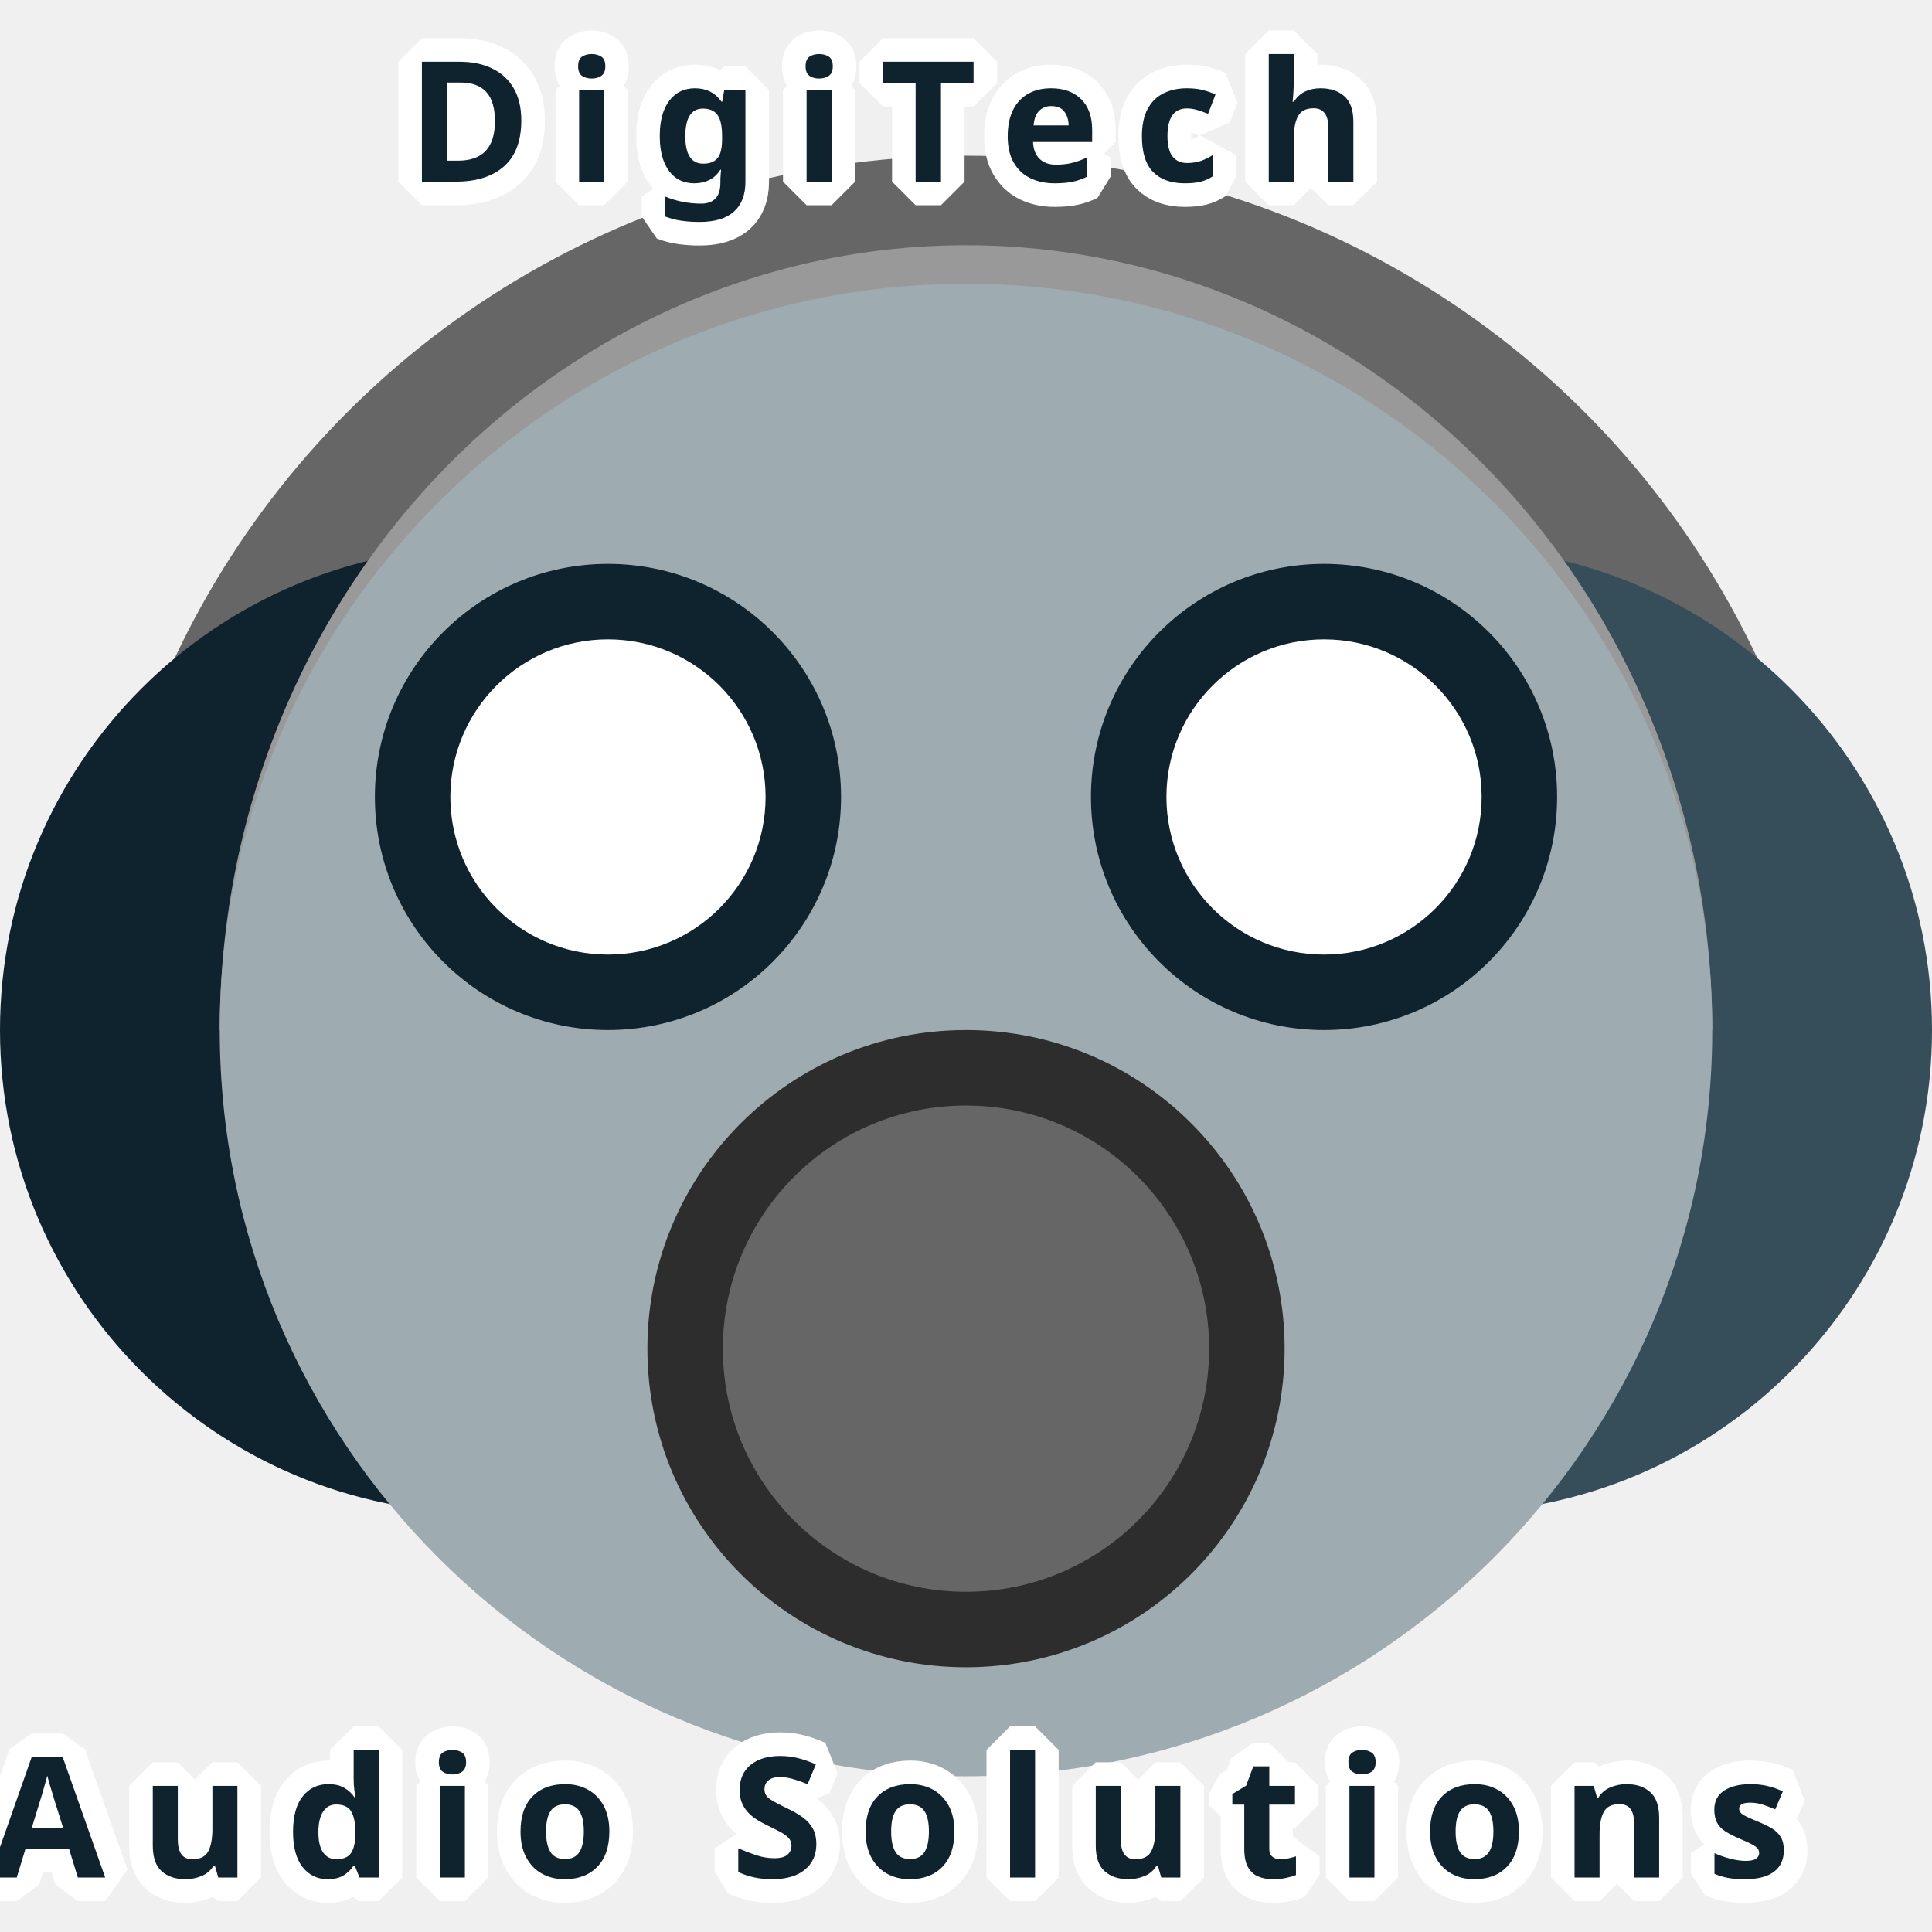
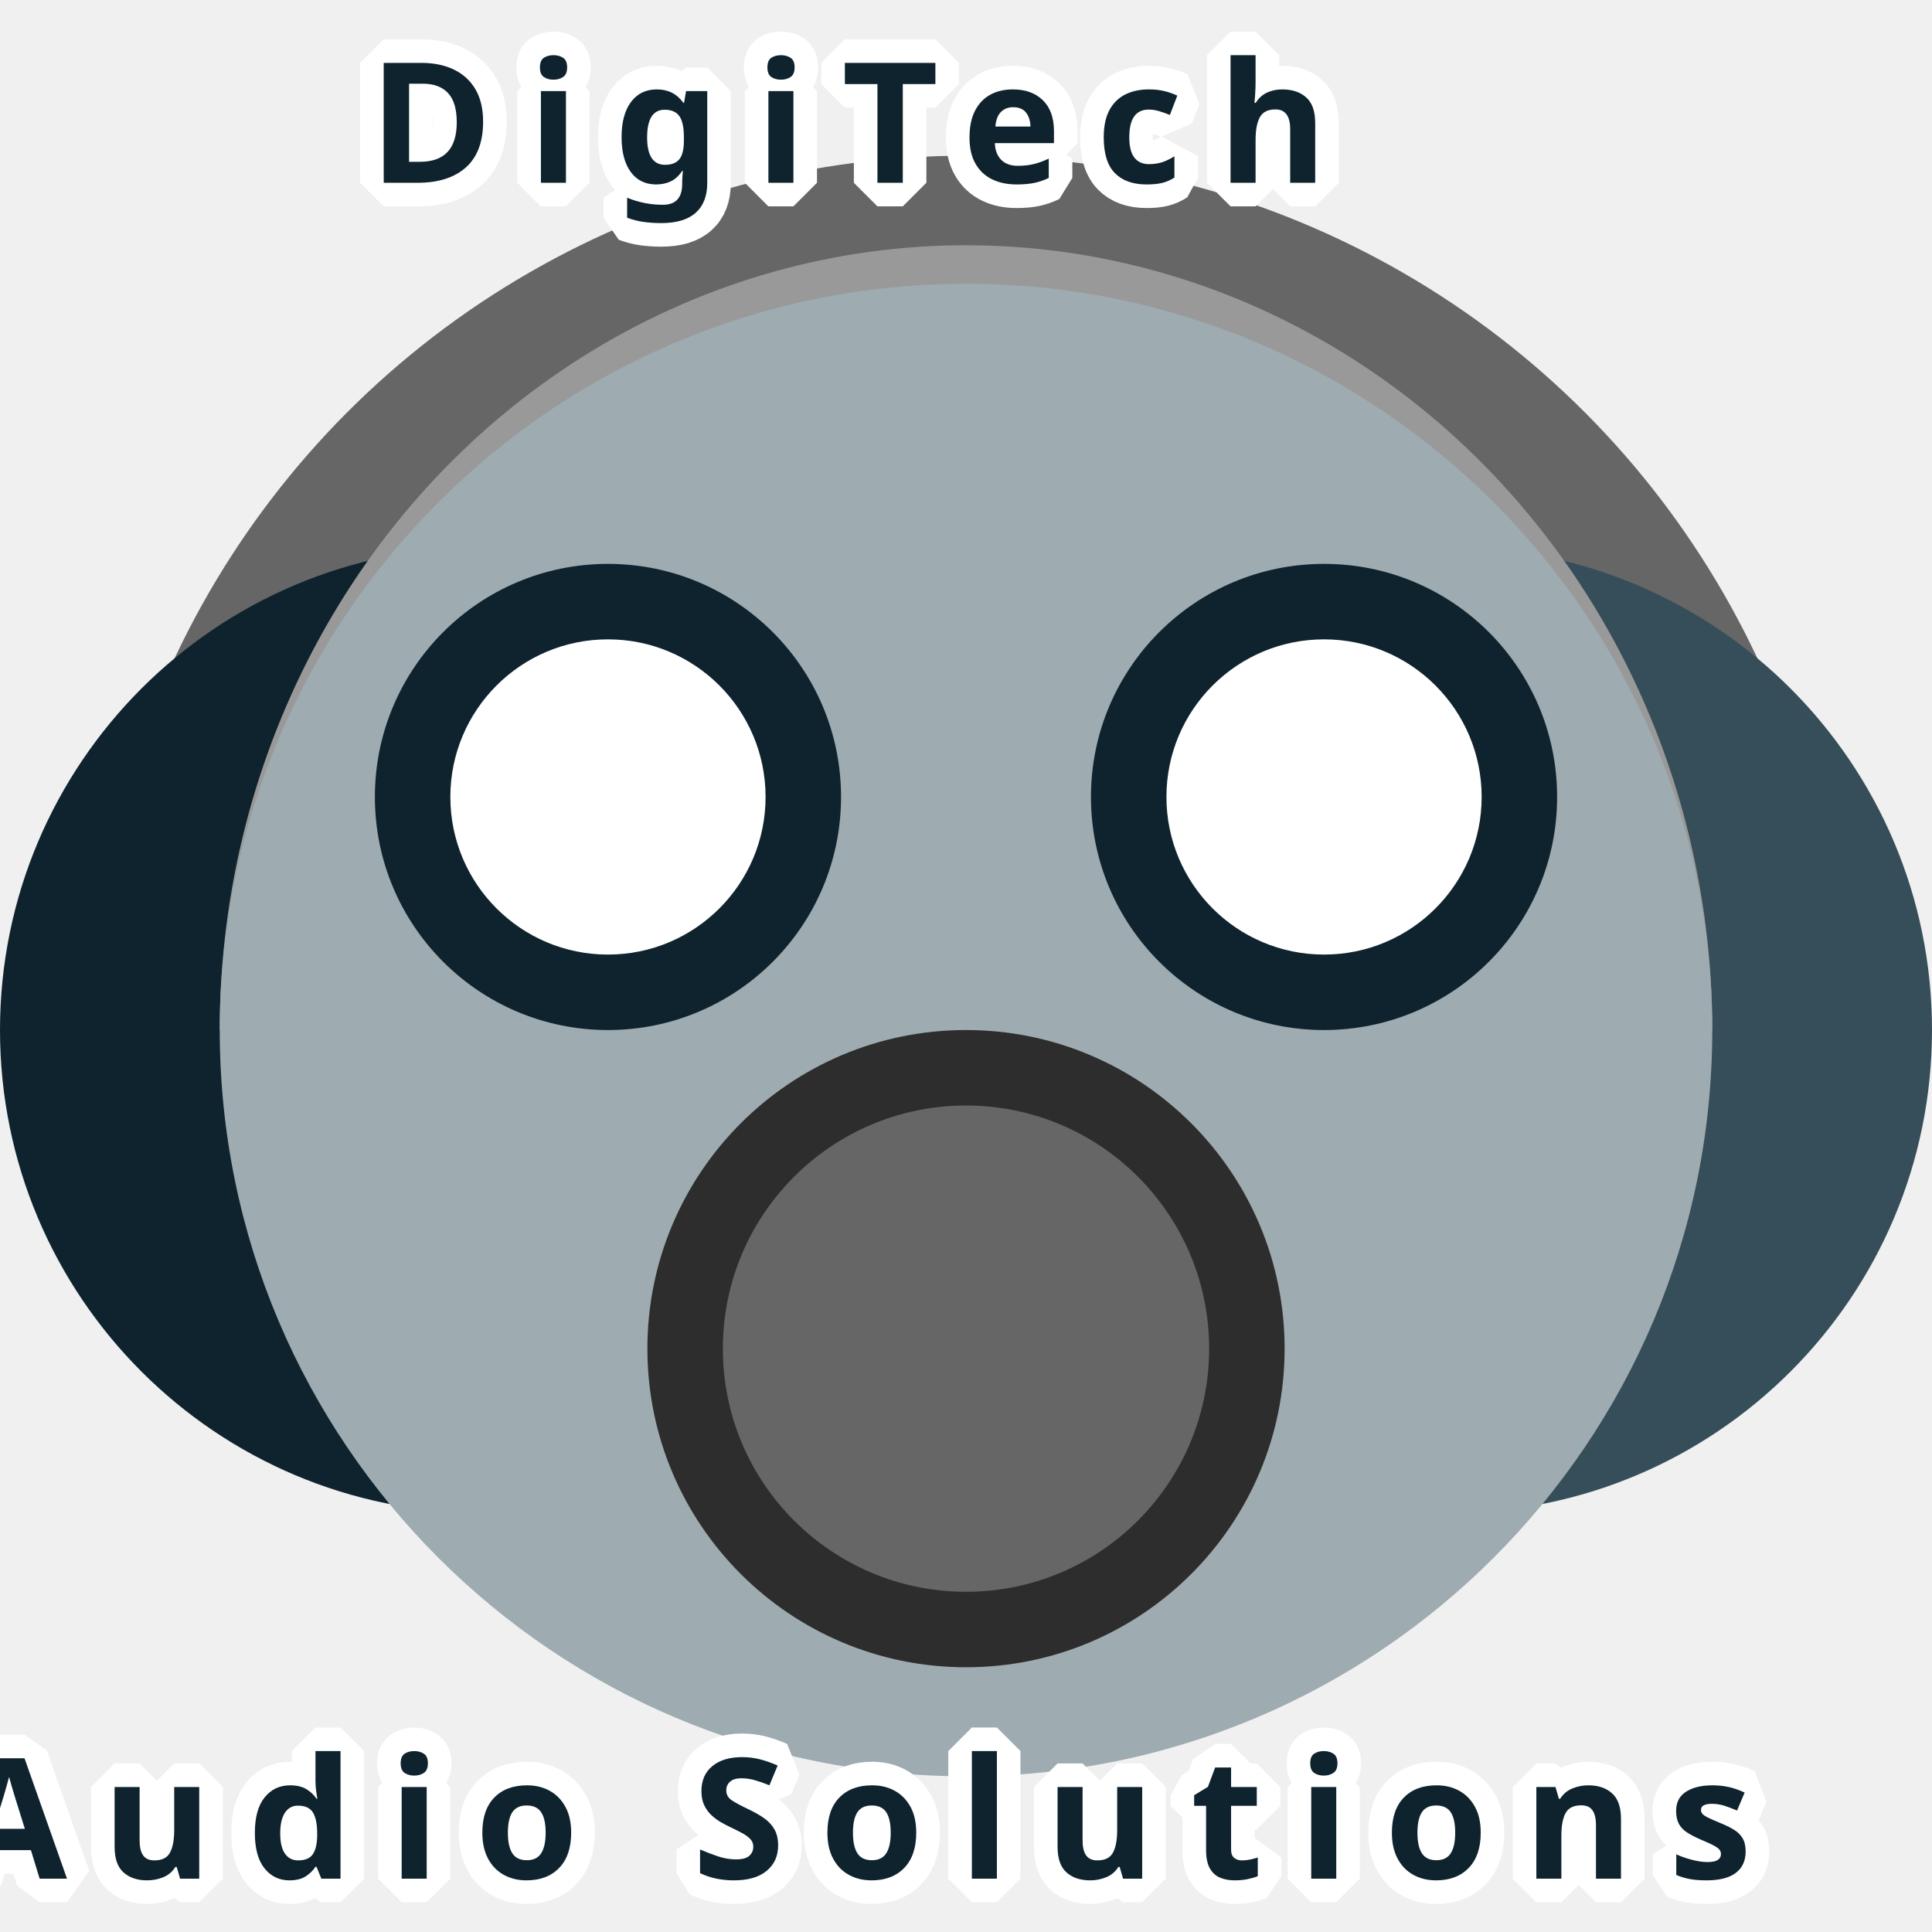
<svg xmlns="http://www.w3.org/2000/svg" xmlns:ns1="http://www.openswatchbook.org/uri/2009/osb" xmlns:xlink="http://www.w3.org/1999/xlink" width="4096" height="4096" viewBox="0 0 1083.733 1083.733" version="1.1" id="svg8">
  <defs id="defs2">
    <linearGradient id="linearGradient1059">
      <stop style="stop-color:#ffffff;stop-opacity:1;" offset="0" id="stop1055" />
      <stop style="stop-color:#ffffff;stop-opacity:0;" offset="1" id="stop1057" />
    </linearGradient>
    <linearGradient id="linearGradient6227" ns1:paint="solid">
      <stop style="stop-color:#000000;stop-opacity:1;" offset="0" id="stop6225" />
    </linearGradient>
    <linearGradient xlink:href="#linearGradient6227" id="linearGradient6229" x1="12.755" y1="193.855" x2="1011.245" y2="193.855" gradientUnits="userSpaceOnUse" />
    <radialGradient xlink:href="#linearGradient1059" id="radialGradient1061" cx="541.867" cy="176.438" fx="541.867" fy="176.438" r="541.866" gradientTransform="matrix(1,0,0,0.06673737,0,164.6635)" gradientUnits="userSpaceOnUse" />
  </defs>
  <g id="layer1" transform="translate(0,786.7331)">
    <text id="text6513" y="1468.547" x="382.779" style="font-style:normal;font-variant:normal;font-weight:normal;font-stretch:normal;font-size:55.546px;line-height:1.25;font-family:Comfortaa;-inkscape-font-specification:Comfortaa;letter-spacing:0px;word-spacing:0px;fill:#0e232e;fill-opacity:1;stroke:#ffffff;stroke-width:2.893;stroke-linecap:round;stroke-linejoin:bevel;stroke-miterlimit:4;stroke-dasharray:none;stroke-opacity:1;paint-order:markers stroke fill" xml:space="preserve">
      <tspan id="tspan6511" style="font-style:normal;font-variant:normal;font-weight:bold;font-stretch:normal;font-size:63.5px;line-height:69.432px;font-family:Comfortaa;-inkscape-font-specification:'Comfortaa Bold';text-align:center;letter-spacing:13.229px;word-spacing:18.521px;text-anchor:middle;fill:#0e232e;fill-opacity:1;stroke:#ffffff;stroke-width:2.893;stroke-linecap:round;stroke-linejoin:bevel;stroke-miterlimit:4;stroke-dasharray:none;stroke-opacity:1;paint-order:markers stroke fill" y="1468.547" x="389.394">DigiTech Audio Solutions</tspan>
    </text>
    <g id="g1046" transform="translate(0,-354.5418)">
      <rect y="-770.794" x="209.398" height="119.704" width="664.937" id="rect933" style="fill:#ffffff;fill-opacity:1;stroke:#0e232e;stroke-width:3.853;stroke-linecap:round;stroke-linejoin:bevel;stroke-miterlimit:4;stroke-dasharray:none;stroke-opacity:1;paint-order:normal" />
      <g transform="translate(0.4497249)" id="g1024">
        <g id="g1004">
          <g style="stroke:#0e232e;stroke-width:3.773;stroke-miterlimit:4;stroke-dasharray:none" transform="matrix(0.7013305,0,0,0.7013305,136.4008,-212.5938)" id="g952">
            <circle style="fill:#ffffff;fill-opacity:1;stroke:#0e232e;stroke-width:12.072;stroke-linecap:round;stroke-linejoin:bevel;stroke-miterlimit:4;stroke-dasharray:none;stroke-opacity:1;paint-order:normal" id="path935" cx="196.143" cy="-710.575" r="72.453" />
            <circle r="55.101" cy="-710.575" cx="196.143" id="circle945" style="fill:#ffffff;fill-opacity:1;stroke:#0e232e;stroke-width:3.773;stroke-linecap:round;stroke-linejoin:bevel;stroke-miterlimit:4;stroke-dasharray:none;stroke-opacity:1;paint-order:normal" />
            <circle style="fill:#0e232e;fill-opacity:1;stroke:#0e232e;stroke-width:3.773;stroke-linecap:round;stroke-linejoin:bevel;stroke-miterlimit:4;stroke-dasharray:none;stroke-opacity:1;paint-order:normal" id="circle947" cx="196.143" cy="-710.575" r="33.412" />
          </g>
          <g id="g960" transform="matrix(0.7013305,0,0,0.7013305,257.2846,-212.5938)" style="stroke:#0e232e;stroke-width:3.773;stroke-miterlimit:4;stroke-dasharray:none">
            <circle r="72.453" cy="-710.575" cx="196.143" id="circle954" style="fill:#ffffff;fill-opacity:1;stroke:#0e232e;stroke-width:12.072;stroke-linecap:round;stroke-linejoin:bevel;stroke-miterlimit:4;stroke-dasharray:none;stroke-opacity:1;paint-order:normal" />
            <circle style="fill:#ffffff;fill-opacity:1;stroke:#0e232e;stroke-width:3.773;stroke-linecap:round;stroke-linejoin:bevel;stroke-miterlimit:4;stroke-dasharray:none;stroke-opacity:1;paint-order:normal" id="circle956" cx="196.143" cy="-710.575" r="55.101" />
            <circle r="33.412" cy="-710.575" cx="196.143" id="circle958" style="fill:#0e232e;fill-opacity:1;stroke:#0e232e;stroke-width:3.773;stroke-linecap:round;stroke-linejoin:bevel;stroke-miterlimit:4;stroke-dasharray:none;stroke-opacity:1;paint-order:normal" />
          </g>
        </g>
        <g id="g994">
          <g id="g976" transform="matrix(0.7013305,0,0,0.7013305,550.4278,-212.5938)" style="stroke:#0e232e;stroke-width:3.773;stroke-miterlimit:4;stroke-dasharray:none">
            <circle r="72.453" cy="-710.575" cx="196.143" id="circle970" style="fill:#ffffff;fill-opacity:1;stroke:#0e232e;stroke-width:12.072;stroke-linecap:round;stroke-linejoin:bevel;stroke-miterlimit:4;stroke-dasharray:none;stroke-opacity:1;paint-order:normal" />
            <circle style="fill:#ffffff;fill-opacity:1;stroke:#0e232e;stroke-width:3.773;stroke-linecap:round;stroke-linejoin:bevel;stroke-miterlimit:4;stroke-dasharray:none;stroke-opacity:1;paint-order:normal" id="circle972" cx="196.143" cy="-710.575" r="55.101" />
            <circle r="33.412" cy="-710.575" cx="196.143" id="circle974" style="fill:#0e232e;fill-opacity:1;stroke:#0e232e;stroke-width:3.773;stroke-linecap:round;stroke-linejoin:bevel;stroke-miterlimit:4;stroke-dasharray:none;stroke-opacity:1;paint-order:normal" />
          </g>
          <g style="stroke:#0e232e;stroke-width:3.773;stroke-miterlimit:4;stroke-dasharray:none" transform="matrix(0.7013305,0,0,0.7013305,671.3116,-212.5938)" id="g984">
            <circle style="fill:#ffffff;fill-opacity:1;stroke:#0e232e;stroke-width:12.072;stroke-linecap:round;stroke-linejoin:bevel;stroke-miterlimit:4;stroke-dasharray:none;stroke-opacity:1;paint-order:normal" id="circle978" cx="196.143" cy="-710.575" r="72.453" />
            <circle r="55.101" cy="-710.575" cx="196.143" id="circle980" style="fill:#ffffff;fill-opacity:1;stroke:#0e232e;stroke-width:3.773;stroke-linecap:round;stroke-linejoin:bevel;stroke-miterlimit:4;stroke-dasharray:none;stroke-opacity:1;paint-order:normal" />
            <circle style="fill:#0e232e;fill-opacity:1;stroke:#0e232e;stroke-width:3.773;stroke-linecap:round;stroke-linejoin:bevel;stroke-miterlimit:4;stroke-dasharray:none;stroke-opacity:1;paint-order:normal" id="circle982" cx="196.143" cy="-710.575" r="33.412" />
          </g>
        </g>
      </g>
    </g>
    <g id="g3804" transform="matrix(1.866667,0,0,1.866667,1100.667,49.4546)">
      <g style="image-rendering:auto" id="g3771">
        <path id="circle3748" style="fill:#666666;stroke:none;stroke-width:0.479" d="M 562.099,138.429 A 262.741,262.741 0 0 1 430.728,365.969 262.741,262.741 0 0 1 167.986,365.969 262.741,262.741 0 0 1 36.616,138.429 l 262.741,1e-5 z" transform="scale(-1)" />
        <circle id="path3742" cx="-444.5" cy="-138.429" r="145.143" style="fill:#0e232e;stroke:none;stroke-width:0.265" />
        <circle style="fill:#364e59;stroke:none;stroke-width:0.265" r="145.143" cy="-138.429" cx="-154.214" id="circle3744" />
      </g>
      <path id="path3750" style="fill:#999999;stroke:none;stroke-width:0.419" d="m 523.612,138.429 a 224.255,235.831 0 0 1 -112.127,204.236 224.255,235.831 0 0 1 -224.255,-10e-6 224.255,235.831 0 0 1 -112.127,-204.236 l 224.255,1e-5 z" transform="scale(-1)" />
      <circle id="circle3746" cx="-299.357" cy="-138.429" r="224.255" style="fill:#9eabb0;stroke:none;stroke-width:0.409" />
      <g transform="translate(-107.5916,-70.04035)" id="g3764">
        <circle id="circle3752" cx="-299.357" cy="-138.429" r="70.04" style="fill:#0e232e;stroke:none;stroke-width:0.128" />
        <circle style="fill:#ffffff;stroke:none;stroke-width:0.086" r="47.362" cy="-138.429" cx="-299.357" id="circle3754" />
        <circle style="fill:#0e232e;stroke:none;stroke-width:0.128" r="70.04" cy="-138.429" cx="-84.174" id="circle3756" />
        <circle id="circle3758" cx="-84.174" cy="-138.429" r="47.362" style="fill:#ffffff;stroke:none;stroke-width:0.086" />
      </g>
      <g id="g3781">
        <circle id="circle3766" cx="-299.357" cy="-42.686" r="95.743" style="fill:#2d2d2d;stroke:none;stroke-width:0.175" />
        <circle style="fill:#666666;stroke:none;stroke-width:0.133" r="73.064" cy="-42.686" cx="-299.357" id="circle3775" />
      </g>
    </g>
    <g id="g3804-4" transform="translate(-649.9842,283.6195)">
      <g style="image-rendering:auto" id="g3771-2">
        <path id="circle3748-7" style="fill:#666666;stroke:none;stroke-width:0.479" d="M 562.099,138.429 A 262.741,262.741 0 0 1 430.728,365.969 262.741,262.741 0 0 1 167.986,365.969 262.741,262.741 0 0 1 36.616,138.429 l 262.741,1e-5 z" transform="scale(-1)" />
        <circle id="path3742-4" cx="-444.5" cy="-138.429" r="145.143" style="fill:#0e232e;stroke:none;stroke-width:0.265" />
        <circle style="fill:#364e59;stroke:none;stroke-width:0.265" r="145.143" cy="-138.429" cx="-154.214" id="circle3744-9" />
      </g>
      <path id="path3750-9" style="fill:#999999;stroke:none;stroke-width:0.419" d="m 523.612,138.429 a 224.255,235.831 0 0 1 -112.127,204.236 224.255,235.831 0 0 1 -224.255,-10e-6 224.255,235.831 0 0 1 -112.127,-204.236 l 224.255,1e-5 z" transform="scale(-1)" />
      <circle id="circle3746-4" cx="-299.357" cy="-138.429" r="224.255" style="fill:#9eabb0;stroke:none;stroke-width:0.409" />
      <g transform="translate(-107.5916,-70.04035)" id="g3764-5">
        <circle id="circle3752-3" cx="-299.357" cy="-138.429" r="70.04" style="fill:#0e232e;stroke:none;stroke-width:0.128" />
        <circle style="fill:#ffffff;stroke:none;stroke-width:0.086" r="47.362" cy="-138.429" cx="-299.357" id="circle3754-5" />
        <circle style="fill:#0e232e;stroke:none;stroke-width:0.128" r="70.04" cy="-138.429" cx="-84.174" id="circle3756-7" />
        <circle id="circle3758-0" cx="-84.174" cy="-138.429" r="47.362" style="fill:#ffffff;stroke:none;stroke-width:0.086" />
      </g>
      <g id="g3781-8">
        <circle id="circle3766-9" cx="-299.357" cy="-42.686" r="95.743" style="fill:#2d2d2d;stroke:none;stroke-width:0.175" />
        <circle style="fill:#666666;stroke:none;stroke-width:0.133" r="73.064" cy="-42.686" cx="-299.357" id="circle3775-9" />
      </g>
    </g>
    <text xml:space="preserve" style="font-style:normal;font-variant:normal;font-weight:normal;font-stretch:normal;font-size:50.8px;line-height:1.25;font-family:Comfortaa;-inkscape-font-specification:Comfortaa;letter-spacing:0px;word-spacing:0px;fill:#364e59;fill-opacity:1;stroke:none;stroke-width:0.265" x="-882.693" y="601.991" id="text3736-7">
      <tspan x="-878.725" y="601.991" style="font-style:normal;font-variant:normal;font-weight:300;font-stretch:normal;font-size:63.5px;line-height:63.5px;font-family:Comfortaa;-inkscape-font-specification:'Comfortaa Light';text-align:center;letter-spacing:7.938px;text-anchor:middle;fill:#364e59;stroke-width:0.265" id="tspan3738-5">DigiTech Audio Solutions</tspan>
    </text>
    <g id="g3804-3" transform="matrix(0.9333334,0,0,0.9333332,-257.9279,-253.6255)" style="image-rendering:optimizeQuality">
      <g style="image-rendering:auto" id="g3771-7">
        <path id="circle3748-5" style="fill:#666666;stroke:none;stroke-width:0.558" d="M 562.099,138.429 A 262.741,356.317 0 0 1 430.728,447.008 262.741,356.317 0 0 1 167.986,447.008 262.741,356.317 0 0 1 36.616,138.429 l 262.741,2e-5 z" transform="scale(-1)" />
        <circle id="path3742-6" cx="-444.5" cy="-138.429" r="145.143" style="fill:#0e232e;stroke:none;stroke-width:0.265" />
        <circle style="fill:#364e59;stroke:none;stroke-width:0.265" r="145.143" cy="-138.429" cx="-154.214" id="circle3744-2" />
      </g>
      <path id="path3750-91" style="fill:#999999;stroke:none;stroke-width:0.476" d="M 523.612,138.429 A 224.255,304.168 0 0 1 411.484,401.846 224.255,304.168 0 0 1 187.23,401.846 224.255,304.168 0 0 1 75.103,138.429 l 224.255,2e-5 z" transform="scale(-1)" />
      <circle id="circle3746-2" cx="-299.357" cy="-138.429" r="224.255" style="fill:#9eabb0;stroke:none;stroke-width:0.409" />
      <g transform="translate(-107.5916,-70.04035)" id="g3764-7">
        <circle id="circle3752-9" cx="-299.357" cy="-138.429" r="70.04" style="fill:#0e232e;stroke:none;stroke-width:0.128" />
        <circle style="fill:#ffffff;stroke:none;stroke-width:0.086" r="47.362" cy="-138.429" cx="-299.357" id="circle3754-3" />
        <circle style="fill:#0e232e;stroke:none;stroke-width:0.128" r="70.04" cy="-138.429" cx="-84.174" id="circle3756-6" />
        <circle id="circle3758-06" cx="-84.174" cy="-138.429" r="47.362" style="fill:#ffffff;stroke:none;stroke-width:0.086" />
      </g>
      <g id="g3781-2">
        <circle id="circle3766-1" cx="-299.357" cy="-42.686" r="95.743" style="fill:#2d2d2d;stroke:none;stroke-width:0.175" />
        <circle style="fill:#666666;stroke:none;stroke-width:0.133" r="73.064" cy="-42.686" cx="-299.357" id="circle3775-8" />
      </g>
    </g>
-     <text id="text6513-3" y="-684.851" x="540.953" style="font-style:normal;font-variant:normal;font-weight:normal;font-stretch:normal;font-size:82.394px;line-height:1.25;font-family:Comfortaa;-inkscape-font-specification:Comfortaa;letter-spacing:0px;word-spacing:0px;fill:#0e232e;fill-opacity:1;stroke:#ffffff;stroke-width:26.458;stroke-linecap:round;stroke-linejoin:bevel;stroke-miterlimit:4;stroke-dasharray:none;stroke-opacity:1;paint-order:markers stroke fill" xml:space="preserve">
-       <tspan id="tspan6511-5" style="font-style:normal;font-variant:normal;font-weight:bold;font-stretch:normal;font-size:94.192px;line-height:102.992px;font-family:Comfortaa;-inkscape-font-specification:'Comfortaa Bold';text-align:center;letter-spacing:19.623px;word-spacing:27.473px;text-anchor:middle;fill:#0e232e;fill-opacity:1;stroke:#ffffff;stroke-width:26.458;stroke-linecap:round;stroke-linejoin:bevel;stroke-miterlimit:4;stroke-dasharray:none;stroke-opacity:1;paint-order:markers stroke fill" y="-684.851" x="550.764">DigiTech</tspan>
-     </text>
-     <text id="text6513-35" y="266.451" x="542.854" style="font-style:normal;font-variant:normal;font-weight:normal;font-stretch:normal;font-size:82.394px;line-height:1.25;font-family:Comfortaa;-inkscape-font-specification:Comfortaa;letter-spacing:0px;word-spacing:0px;fill:#0e232e;fill-opacity:1;stroke:#ffffff;stroke-width:26.458;stroke-linecap:round;stroke-linejoin:bevel;stroke-miterlimit:4;stroke-dasharray:none;stroke-opacity:1;paint-order:markers stroke fill" xml:space="preserve">
-       <tspan style="font-style:normal;font-variant:normal;font-weight:bold;font-stretch:normal;font-size:94.192px;line-height:102.992px;font-family:Comfortaa;-inkscape-font-specification:'Comfortaa Bold';text-align:center;letter-spacing:19.623px;word-spacing:27.473px;text-anchor:middle;fill:#0e232e;fill-opacity:1;stroke:#ffffff;stroke-width:26.458;stroke-linecap:round;stroke-linejoin:bevel;stroke-miterlimit:4;stroke-dasharray:none;stroke-opacity:1;paint-order:markers stroke fill" y="266.451" x="552.666" id="tspan929">Audio Solutions</tspan>
-     </text>
+     <g id="g922" transform="translate(-1428.019,0.6443059)">
+       <text xml:space="preserve" style="font-style:normal;font-variant:normal;font-weight:normal;font-stretch:normal;font-size:82.394px;line-height:1.25;font-family:Comfortaa;-inkscape-font-specification:Comfortaa;letter-spacing:0px;word-spacing:0px;fill:#0e232e;fill-opacity:1;stroke:#ffffff;stroke-width:26.458;stroke-linecap:round;stroke-linejoin:bevel;stroke-miterlimit:4;stroke-dasharray:none;stroke-opacity:1;paint-order:markers stroke fill" x="1968.971" y="-684.851" id="text6513-3">
+         <tspan x="1978.783" y="-684.851" style="font-style:normal;font-variant:normal;font-weight:bold;font-stretch:normal;font-size:94.192px;line-height:102.992px;font-family:Comfortaa;-inkscape-font-specification:'Comfortaa Bold';text-align:center;letter-spacing:19.623px;word-spacing:27.473px;text-anchor:middle;fill:#0e232e;fill-opacity:1;stroke:#ffffff;stroke-width:26.458;stroke-linecap:round;stroke-linejoin:bevel;stroke-miterlimit:4;stroke-dasharray:none;stroke-opacity:1;paint-order:markers stroke fill" id="tspan6511-5">DigiTech</tspan>
+       </text>
+       <text xml:space="preserve" style="font-style:normal;font-variant:normal;font-weight:normal;font-stretch:normal;font-size:82.394px;line-height:1.25;font-family:Comfortaa;-inkscape-font-specification:Comfortaa;letter-spacing:0px;word-spacing:0px;fill:#0e232e;fill-opacity:1;stroke:#ffffff;stroke-width:26.458;stroke-linecap:round;stroke-linejoin:bevel;stroke-miterlimit:4;stroke-dasharray:none;stroke-opacity:1;paint-order:markers stroke fill" x="1970.873" y="266.451" id="text6513-35">
+         <tspan id="tspan929" x="1980.685" y="266.451" style="font-style:normal;font-variant:normal;font-weight:bold;font-stretch:normal;font-size:94.192px;line-height:102.992px;font-family:Comfortaa;-inkscape-font-specification:'Comfortaa Bold';text-align:center;letter-spacing:19.623px;word-spacing:27.473px;text-anchor:middle;fill:#0e232e;fill-opacity:1;stroke:#ffffff;stroke-width:26.458;stroke-linecap:round;stroke-linejoin:bevel;stroke-miterlimit:4;stroke-dasharray:none;stroke-opacity:1;paint-order:markers stroke fill">Audio Solutions</tspan>
+       </text>
+     </g>
  </g>
</svg>
